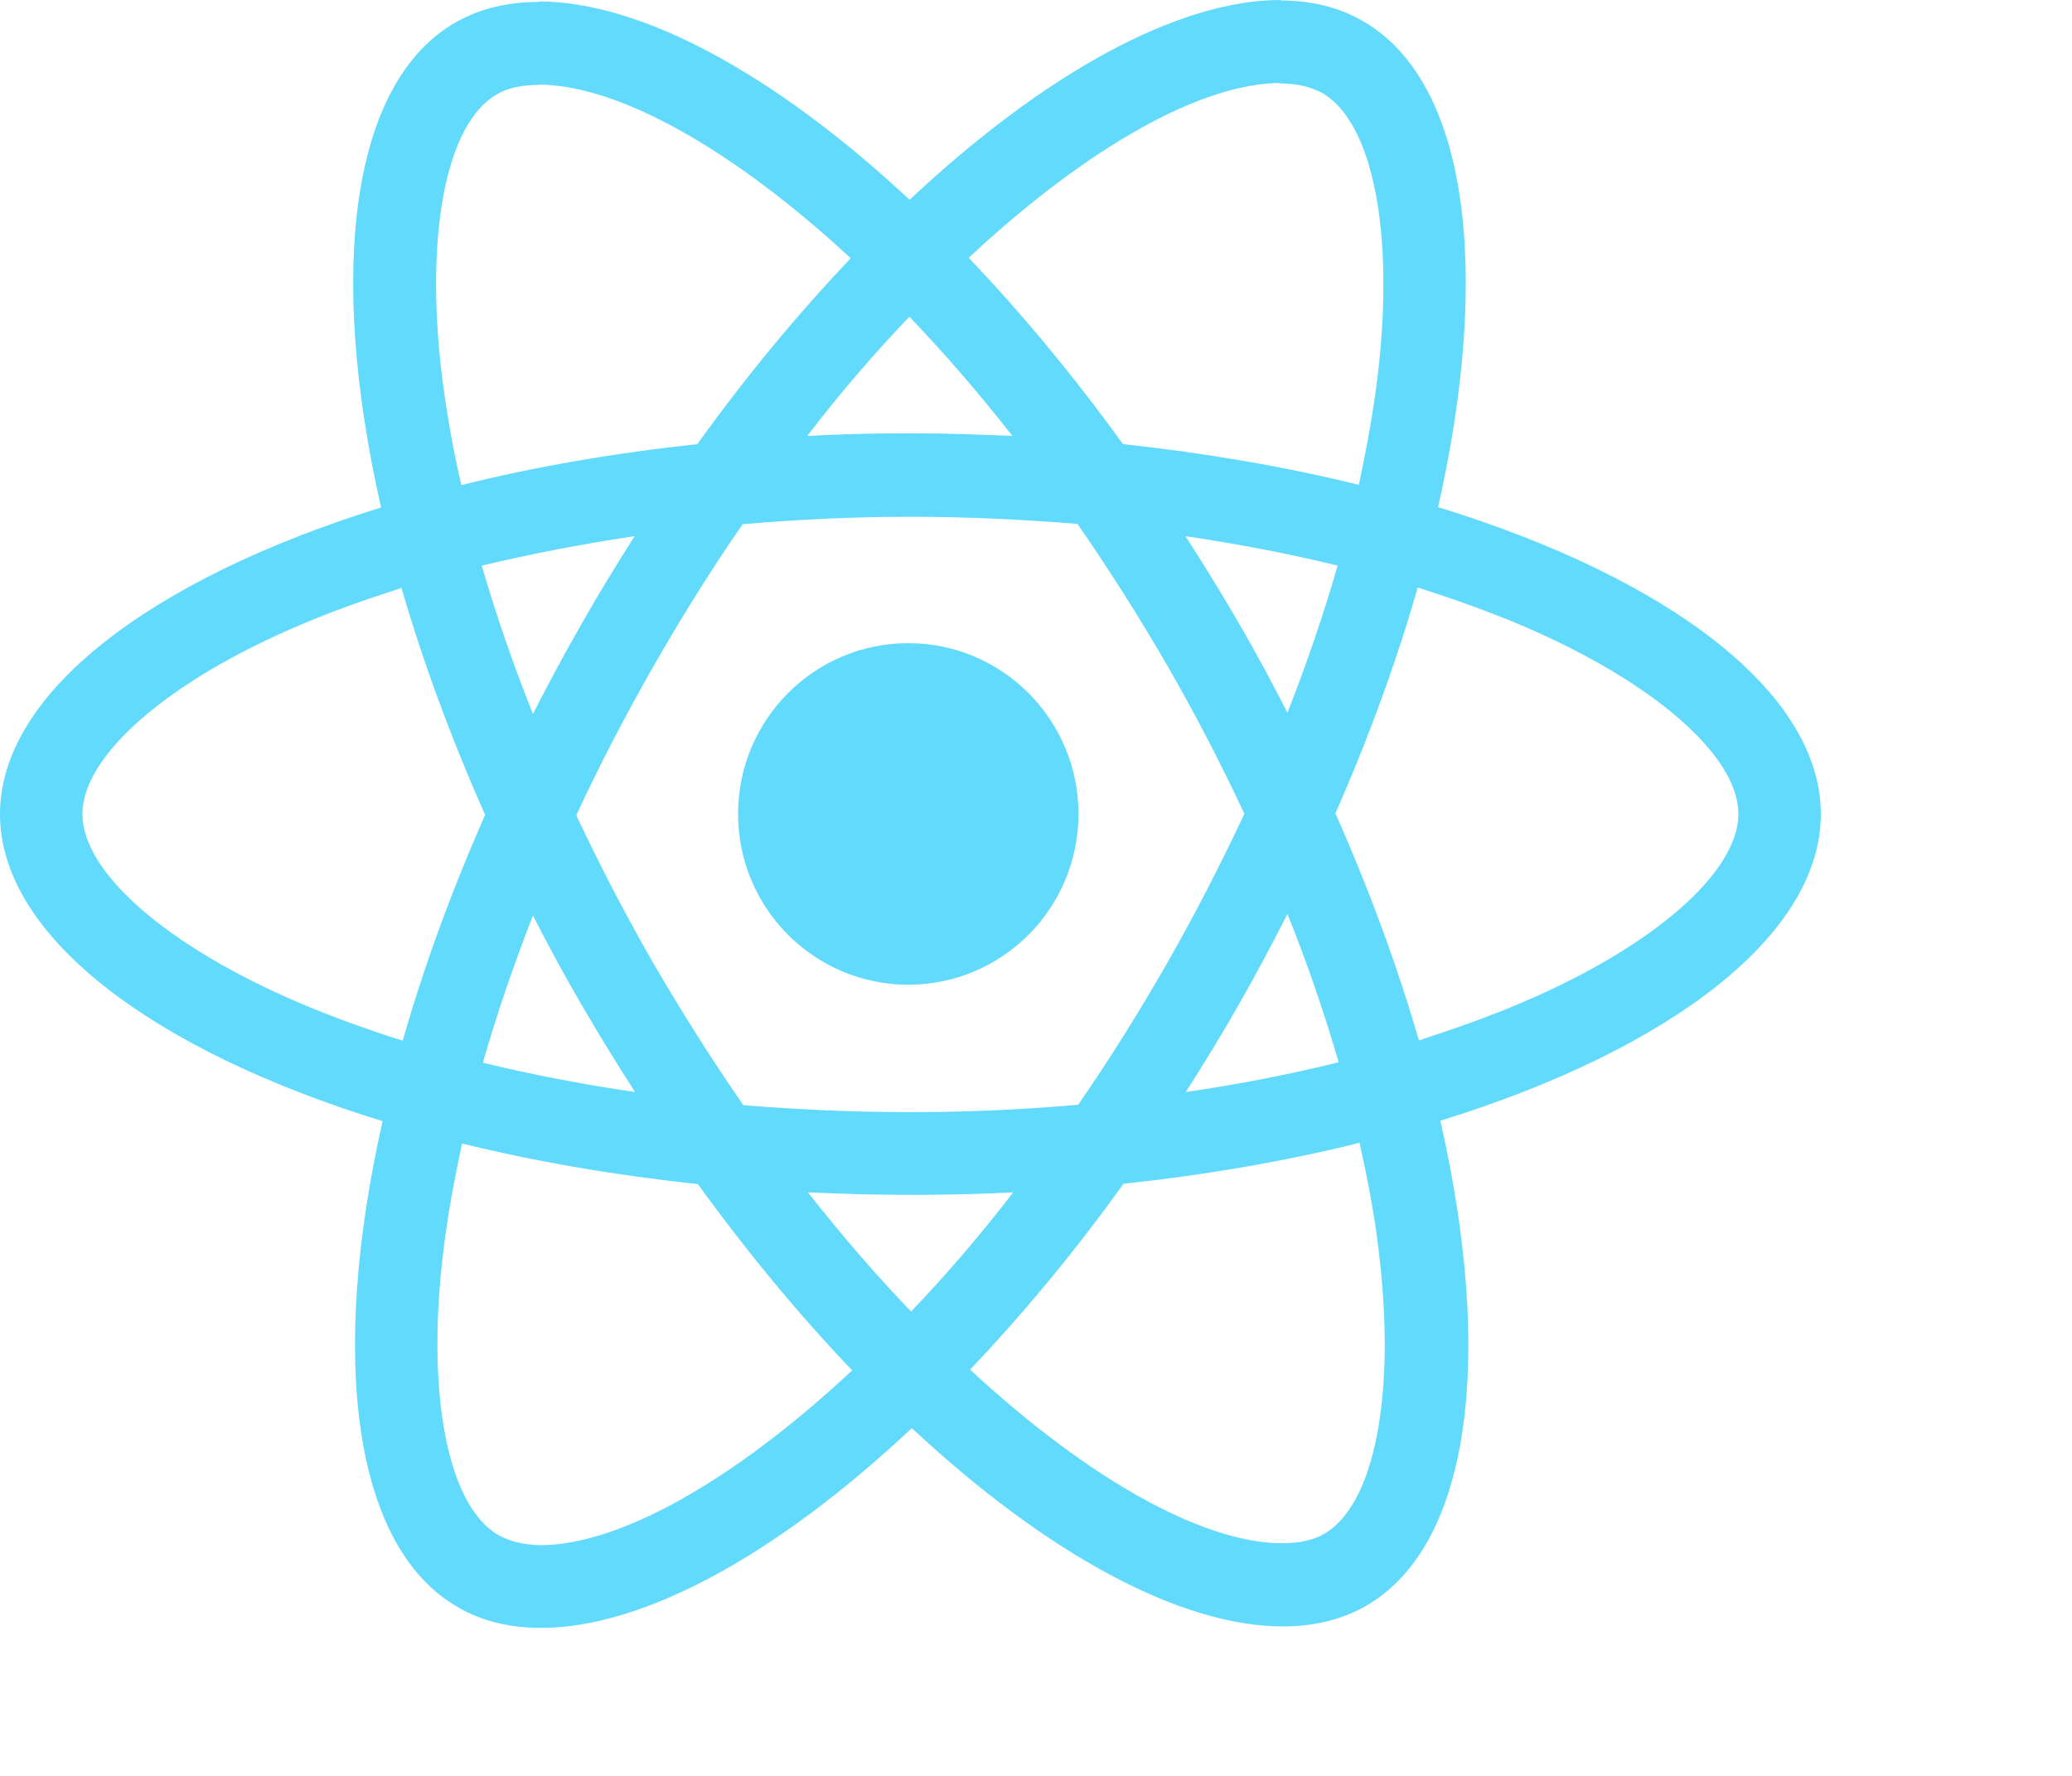
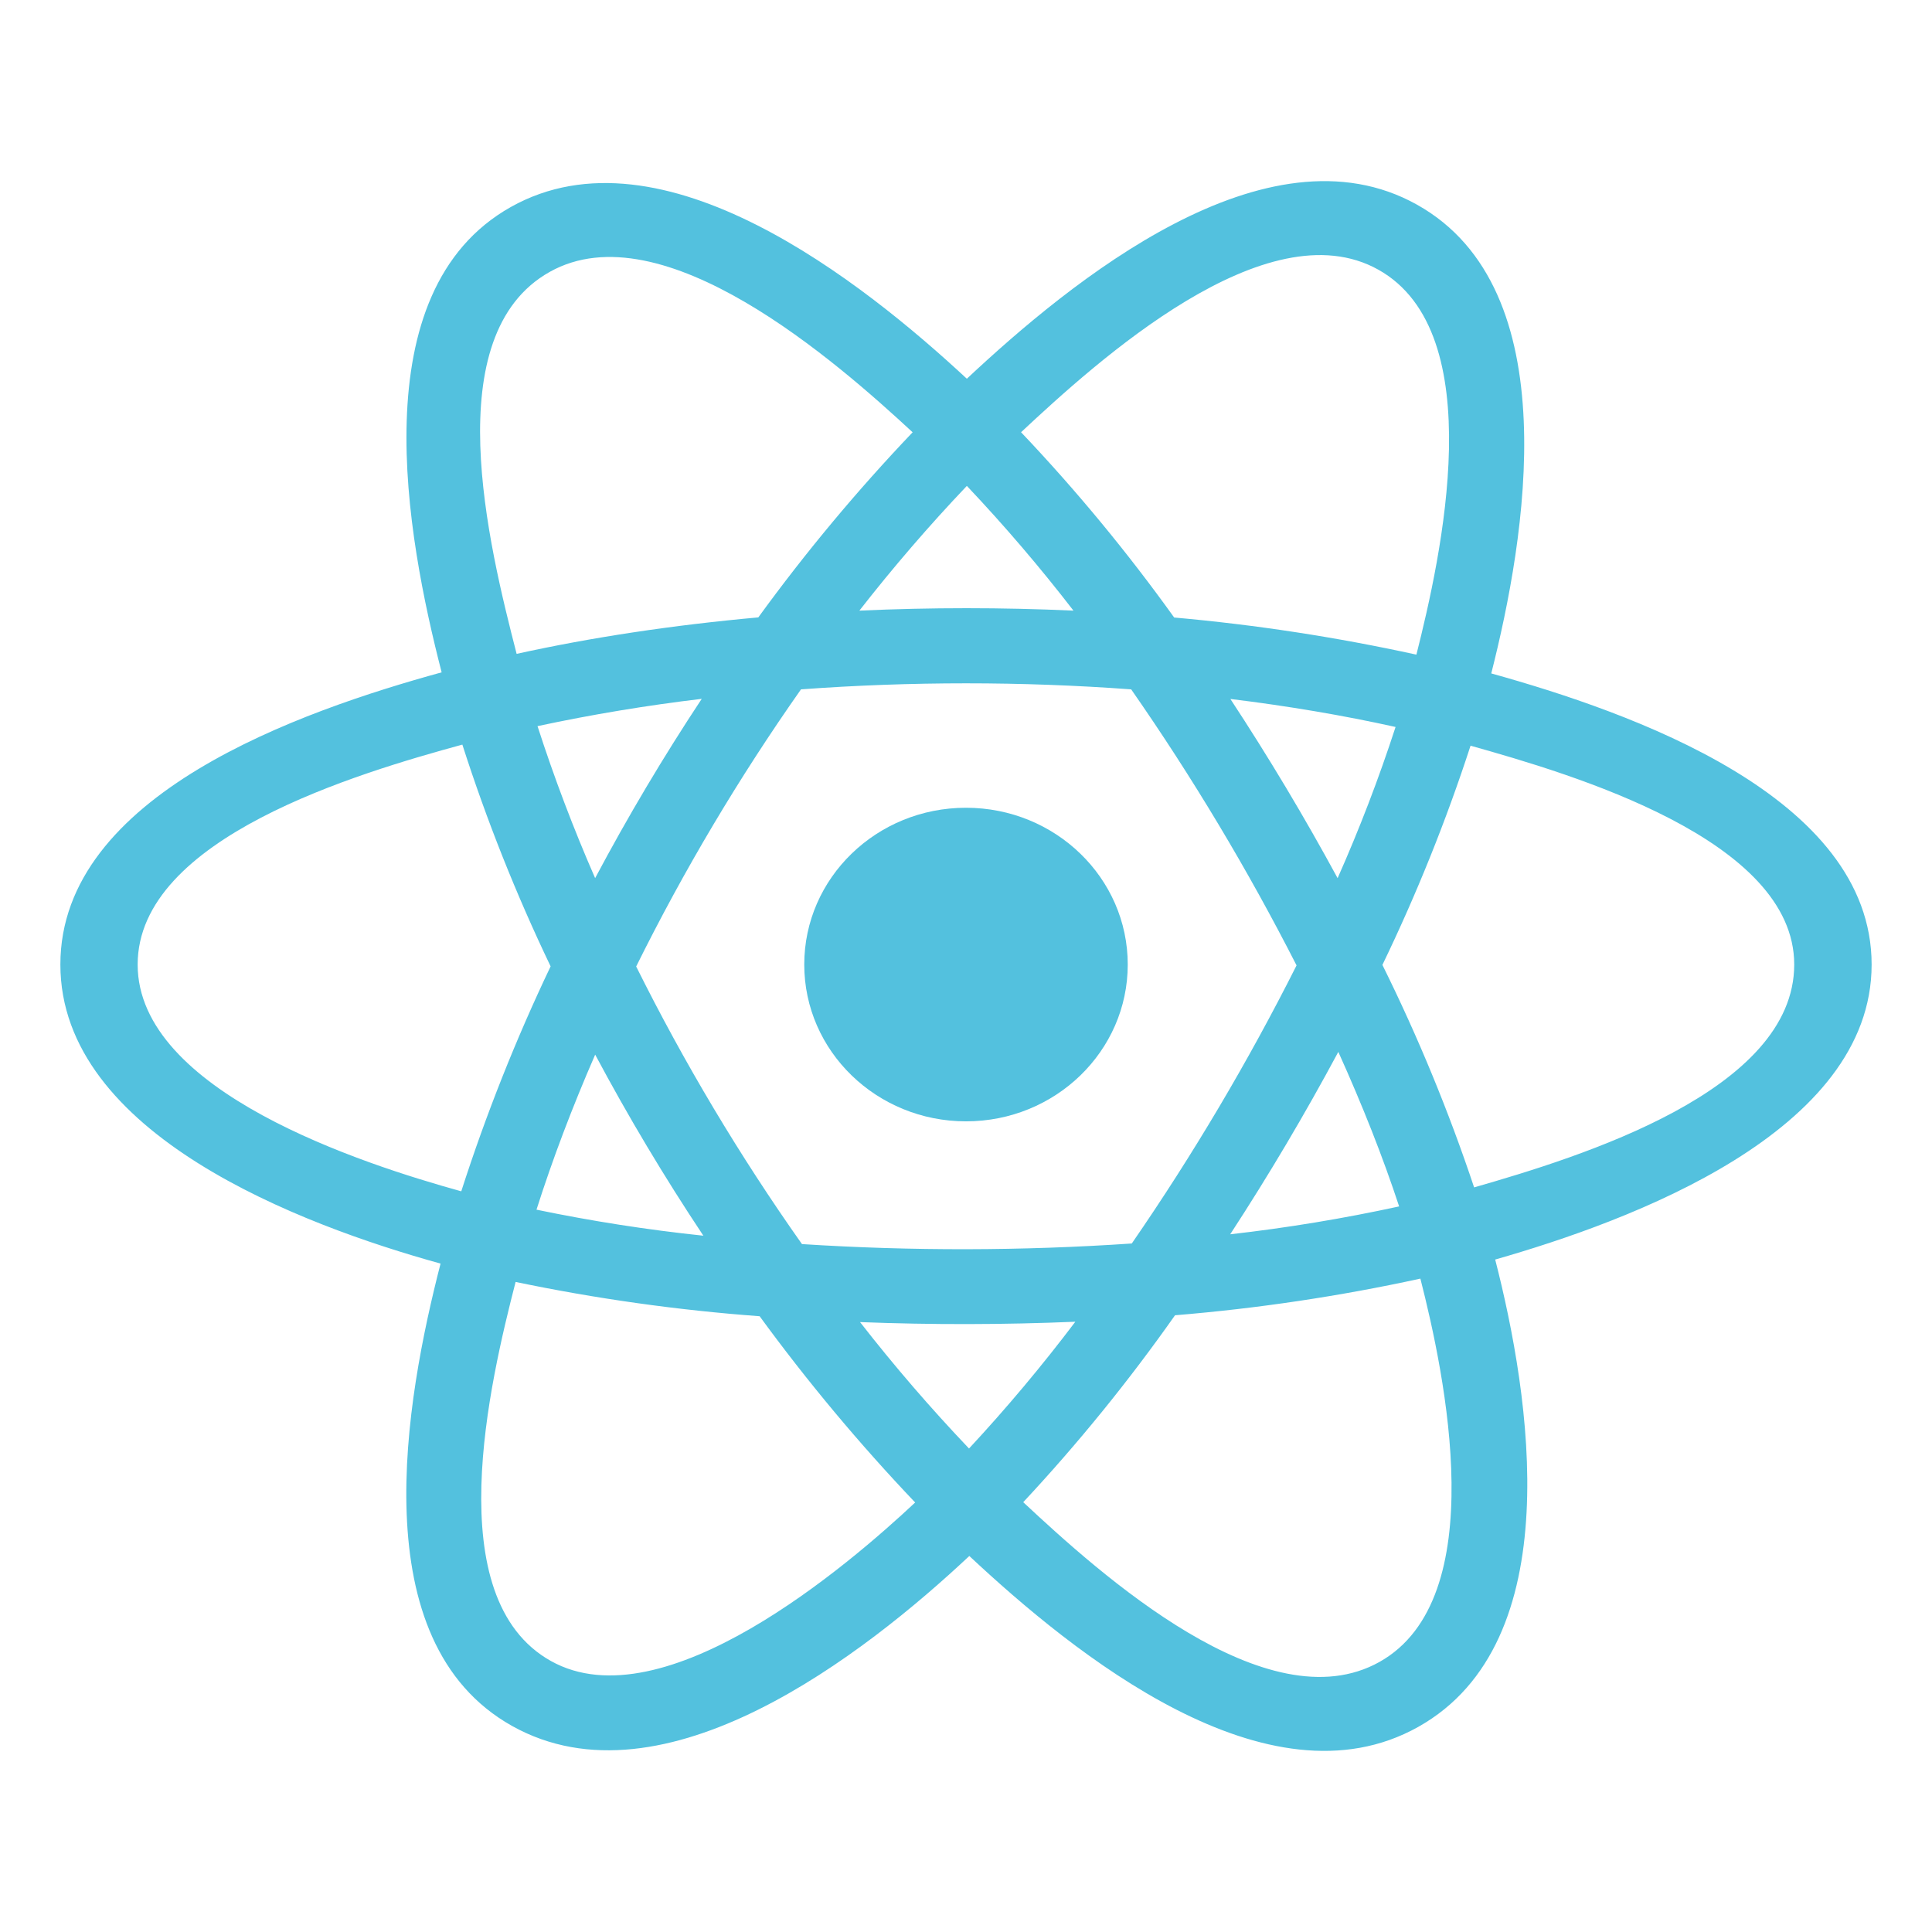
- <svg xmlns="http://www.w3.org/2000/svg" viewBox="0 0 14 12" fill="none">
-   <path d="M12.303 5.501C12.303 4.683 11.282 3.908 9.717 3.427C10.079 1.825 9.918 0.551 9.211 0.144C9.048 0.048 8.857 0.003 8.649 0.003V0.564C8.764 0.564 8.857 0.587 8.935 0.629C9.276 0.826 9.424 1.574 9.309 2.535C9.281 2.772 9.236 3.021 9.181 3.276C8.689 3.155 8.153 3.062 7.588 3.001C7.25 2.535 6.899 2.112 6.545 1.742C7.363 0.979 8.13 0.561 8.652 0.561V0C7.962 0 7.059 0.493 6.146 1.35C5.234 0.499 4.331 0.01 3.641 0.01V0.572C4.16 0.572 4.93 0.987 5.748 1.745C5.397 2.115 5.046 2.535 4.712 3.001C4.145 3.062 3.609 3.155 3.117 3.278C3.059 3.026 3.017 2.782 2.987 2.548C2.869 1.586 3.014 0.838 3.353 0.64C3.428 0.594 3.526 0.574 3.641 0.574V0.013C3.431 0.013 3.24 0.058 3.074 0.154C2.37 0.561 2.212 1.833 2.575 3.429C1.016 3.913 0 4.686 0 5.501C0 6.32 1.021 7.095 2.585 7.576C2.224 9.177 2.385 10.451 3.092 10.859C3.255 10.955 3.446 11 3.656 11C4.346 11 5.249 10.507 6.161 9.65C7.074 10.502 7.977 10.99 8.667 10.99C8.877 10.99 9.068 10.945 9.233 10.849C9.938 10.441 10.096 9.17 9.732 7.573C11.287 7.092 12.303 6.317 12.303 5.501ZM9.038 3.822C8.945 4.147 8.83 4.482 8.699 4.816C8.596 4.615 8.489 4.414 8.371 4.212C8.255 4.011 8.133 3.814 8.01 3.623C8.366 3.676 8.709 3.741 9.038 3.822ZM7.889 6.503C7.694 6.843 7.493 7.165 7.285 7.465C6.911 7.498 6.533 7.515 6.151 7.515C5.773 7.515 5.394 7.498 5.023 7.468C4.815 7.168 4.612 6.848 4.416 6.511C4.226 6.181 4.052 5.846 3.894 5.509C4.05 5.171 4.226 4.834 4.414 4.504C4.609 4.164 4.81 3.842 5.018 3.542C5.392 3.51 5.77 3.492 6.151 3.492C6.53 3.492 6.909 3.51 7.28 3.54C7.488 3.84 7.691 4.159 7.887 4.497C8.077 4.827 8.25 5.161 8.408 5.499C8.25 5.836 8.077 6.173 7.889 6.503ZM8.699 6.176C8.835 6.513 8.95 6.851 9.045 7.178C8.717 7.259 8.371 7.327 8.012 7.379C8.135 7.186 8.258 6.987 8.373 6.783C8.489 6.581 8.596 6.377 8.699 6.176ZM6.156 8.862C5.923 8.621 5.69 8.351 5.459 8.057C5.685 8.067 5.916 8.074 6.149 8.074C6.385 8.074 6.618 8.069 6.846 8.057C6.62 8.351 6.387 8.621 6.156 8.862ZM4.291 7.379C3.935 7.327 3.591 7.261 3.263 7.181C3.355 6.856 3.471 6.521 3.601 6.186C3.704 6.388 3.812 6.589 3.93 6.79C4.047 6.992 4.168 7.188 4.291 7.379ZM6.144 2.14C6.377 2.382 6.61 2.651 6.841 2.946C6.615 2.936 6.385 2.928 6.151 2.928C5.916 2.928 5.682 2.933 5.454 2.946C5.68 2.651 5.913 2.382 6.144 2.14ZM4.288 3.623C4.165 3.817 4.042 4.016 3.927 4.22C3.812 4.421 3.704 4.623 3.601 4.824C3.466 4.487 3.35 4.149 3.255 3.822C3.584 3.744 3.93 3.676 4.288 3.623ZM2.019 6.775C1.131 6.395 0.557 5.897 0.557 5.501C0.557 5.106 1.131 4.605 2.019 4.227C2.234 4.134 2.47 4.051 2.713 3.973C2.856 4.466 3.044 4.98 3.278 5.506C3.047 6.03 2.861 6.541 2.721 7.032C2.473 6.954 2.237 6.868 2.019 6.775ZM3.368 10.373C3.027 10.177 2.879 9.429 2.994 8.467C3.022 8.23 3.067 7.981 3.122 7.727C3.614 7.848 4.15 7.941 4.715 8.001C5.053 8.467 5.404 8.89 5.758 9.26C4.94 10.023 4.173 10.441 3.651 10.441C3.538 10.438 3.443 10.416 3.368 10.373ZM9.316 8.455C9.434 9.416 9.289 10.164 8.95 10.363C8.875 10.408 8.777 10.428 8.662 10.428C8.143 10.428 7.373 10.013 6.555 9.255C6.906 8.885 7.257 8.465 7.591 7.999C8.158 7.938 8.694 7.845 9.186 7.722C9.243 7.976 9.289 8.22 9.316 8.455ZM10.282 6.775C10.066 6.868 9.83 6.951 9.587 7.03C9.444 6.536 9.256 6.022 9.023 5.496C9.253 4.973 9.439 4.461 9.579 3.97C9.828 4.049 10.063 4.134 10.284 4.227C11.172 4.607 11.746 5.106 11.746 5.501C11.744 5.897 11.169 6.398 10.282 6.775Z" fill="#61DAFB" />
-   <path d="M6.137 6.654C6.772 6.654 7.287 6.137 7.287 5.5C7.287 4.863 6.772 4.346 6.137 4.346C5.502 4.346 4.987 4.863 4.987 5.5C4.987 6.137 5.502 6.654 6.137 6.654Z" fill="#61DAFB" />
+ <svg xmlns="http://www.w3.org/2000/svg" width="800" height="800" viewBox="0 0 32 32" fill="none">
+   <path d="M18.679 15.976c0-1.435-1.2-2.597-2.679-2.597-1.48 0-2.679 1.162-2.679 2.597 0 1.434 1.2 2.597 2.679 2.597 1.48 0 2.679-1.163 2.679-2.597" fill="#53C1DE" />
+   <path fill-rule="evenodd" clip-rule="evenodd" d="M24.7 11.154c.566-2.23 1.277-6.363-1.23-7.764-2.495-1.395-5.742 1.278-7.456 2.883-1.71-1.589-5.048-4.25-7.552-2.845-2.494 1.4-1.725 5.465-1.147 7.708-2.327.64-6.315 2.02-6.315 4.84 0 2.811 3.984 4.313 6.297 4.953-.58 2.255-1.311 6.262 1.186 7.659 2.514 1.405 5.842-1.194 7.572-2.816 1.726 1.614 4.942 4.23 7.437 2.83 2.504-1.406 1.852-5.484 1.273-7.74 2.242-.641 6.235-2.11 6.235-4.886 0-2.793-4.01-4.184-6.3-4.822m-.284 8.513a29 29 0 0 0-1.519-3.685 29 29 0 0 0 1.46-3.631c1.679.472 5.361 1.55 5.361 3.625 0 2.094-3.533 3.183-5.302 3.691m-1.566 7.859c-1.862 1.045-4.628-1.456-5.902-2.645a29 29 0 0 0 2.514-3.096 31 31 0 0 0 4.064-.607c.407 1.595 1.194 5.298-.676 6.348m-13.726-.015c-1.863-1.041-1.011-4.616-.584-6.278a31 31 0 0 0 4.042.568 31 31 0 0 0 2.576 3.085c-1.083 1.015-4.163 3.671-6.034 2.625M2.28 15.976c0-2.102 3.661-3.173 5.378-3.643a29 29 0 0 0 1.462 3.673 30 30 0 0 0-1.48 3.726c-1.637-.454-5.36-1.653-5.36-3.756M9.104 4.504c1.87-1.05 4.77 1.506 6.012 2.656a30 30 0 0 0-2.556 3.066c-1.41.127-2.761.33-4.003.604-.466-1.81-1.321-5.278.547-6.326m11.275 7.073c.957.117 1.875.273 2.736.464a26 26 0 0 1-.96 2.504 41 41 0 0 0-1.776-2.968m-4.365-3.529a27 27 0 0 1 1.766 2.066 39 39 0 0 0-3.546 0 28 28 0 0 1 1.78-2.066m-6.157 6.496a27 27 0 0 1-.954-2.517 30 30 0 0 1 2.72-.452 36 36 0 0 0-1.766 2.97m1.793 5.922a28 28 0 0 1-2.764-.431c.264-.83.59-1.692.972-2.568a36 36 0 0 0 1.792 2.999m4.4 3.525a28 28 0 0 1-1.805-2.094q1.783.069 3.566-.006a27 27 0 0 1-1.761 2.1m6.117-6.569c.4.886.739 1.744 1.007 2.559a28 28 0 0 1-2.798.462 41 41 0 0 0 1.79-3.02m-3.42 3.172a41.5 41.5 0 0 1-5.463.01 35 35 0 0 1-2.746-4.598 35 35 0 0 1 2.73-4.59 37.4 37.4 0 0 1 5.469 0 39 39 0 0 1 2.739 4.572 39 39 0 0 1-2.729 4.606M22.83 4.467c1.87 1.046 1.038 4.76.63 6.376a32 32 0 0 0-4.012-.615 29 29 0 0 0-2.536-3.069c1.258-1.175 4.066-3.728 5.918-2.692" fill="#53C1DE" />
</svg>
